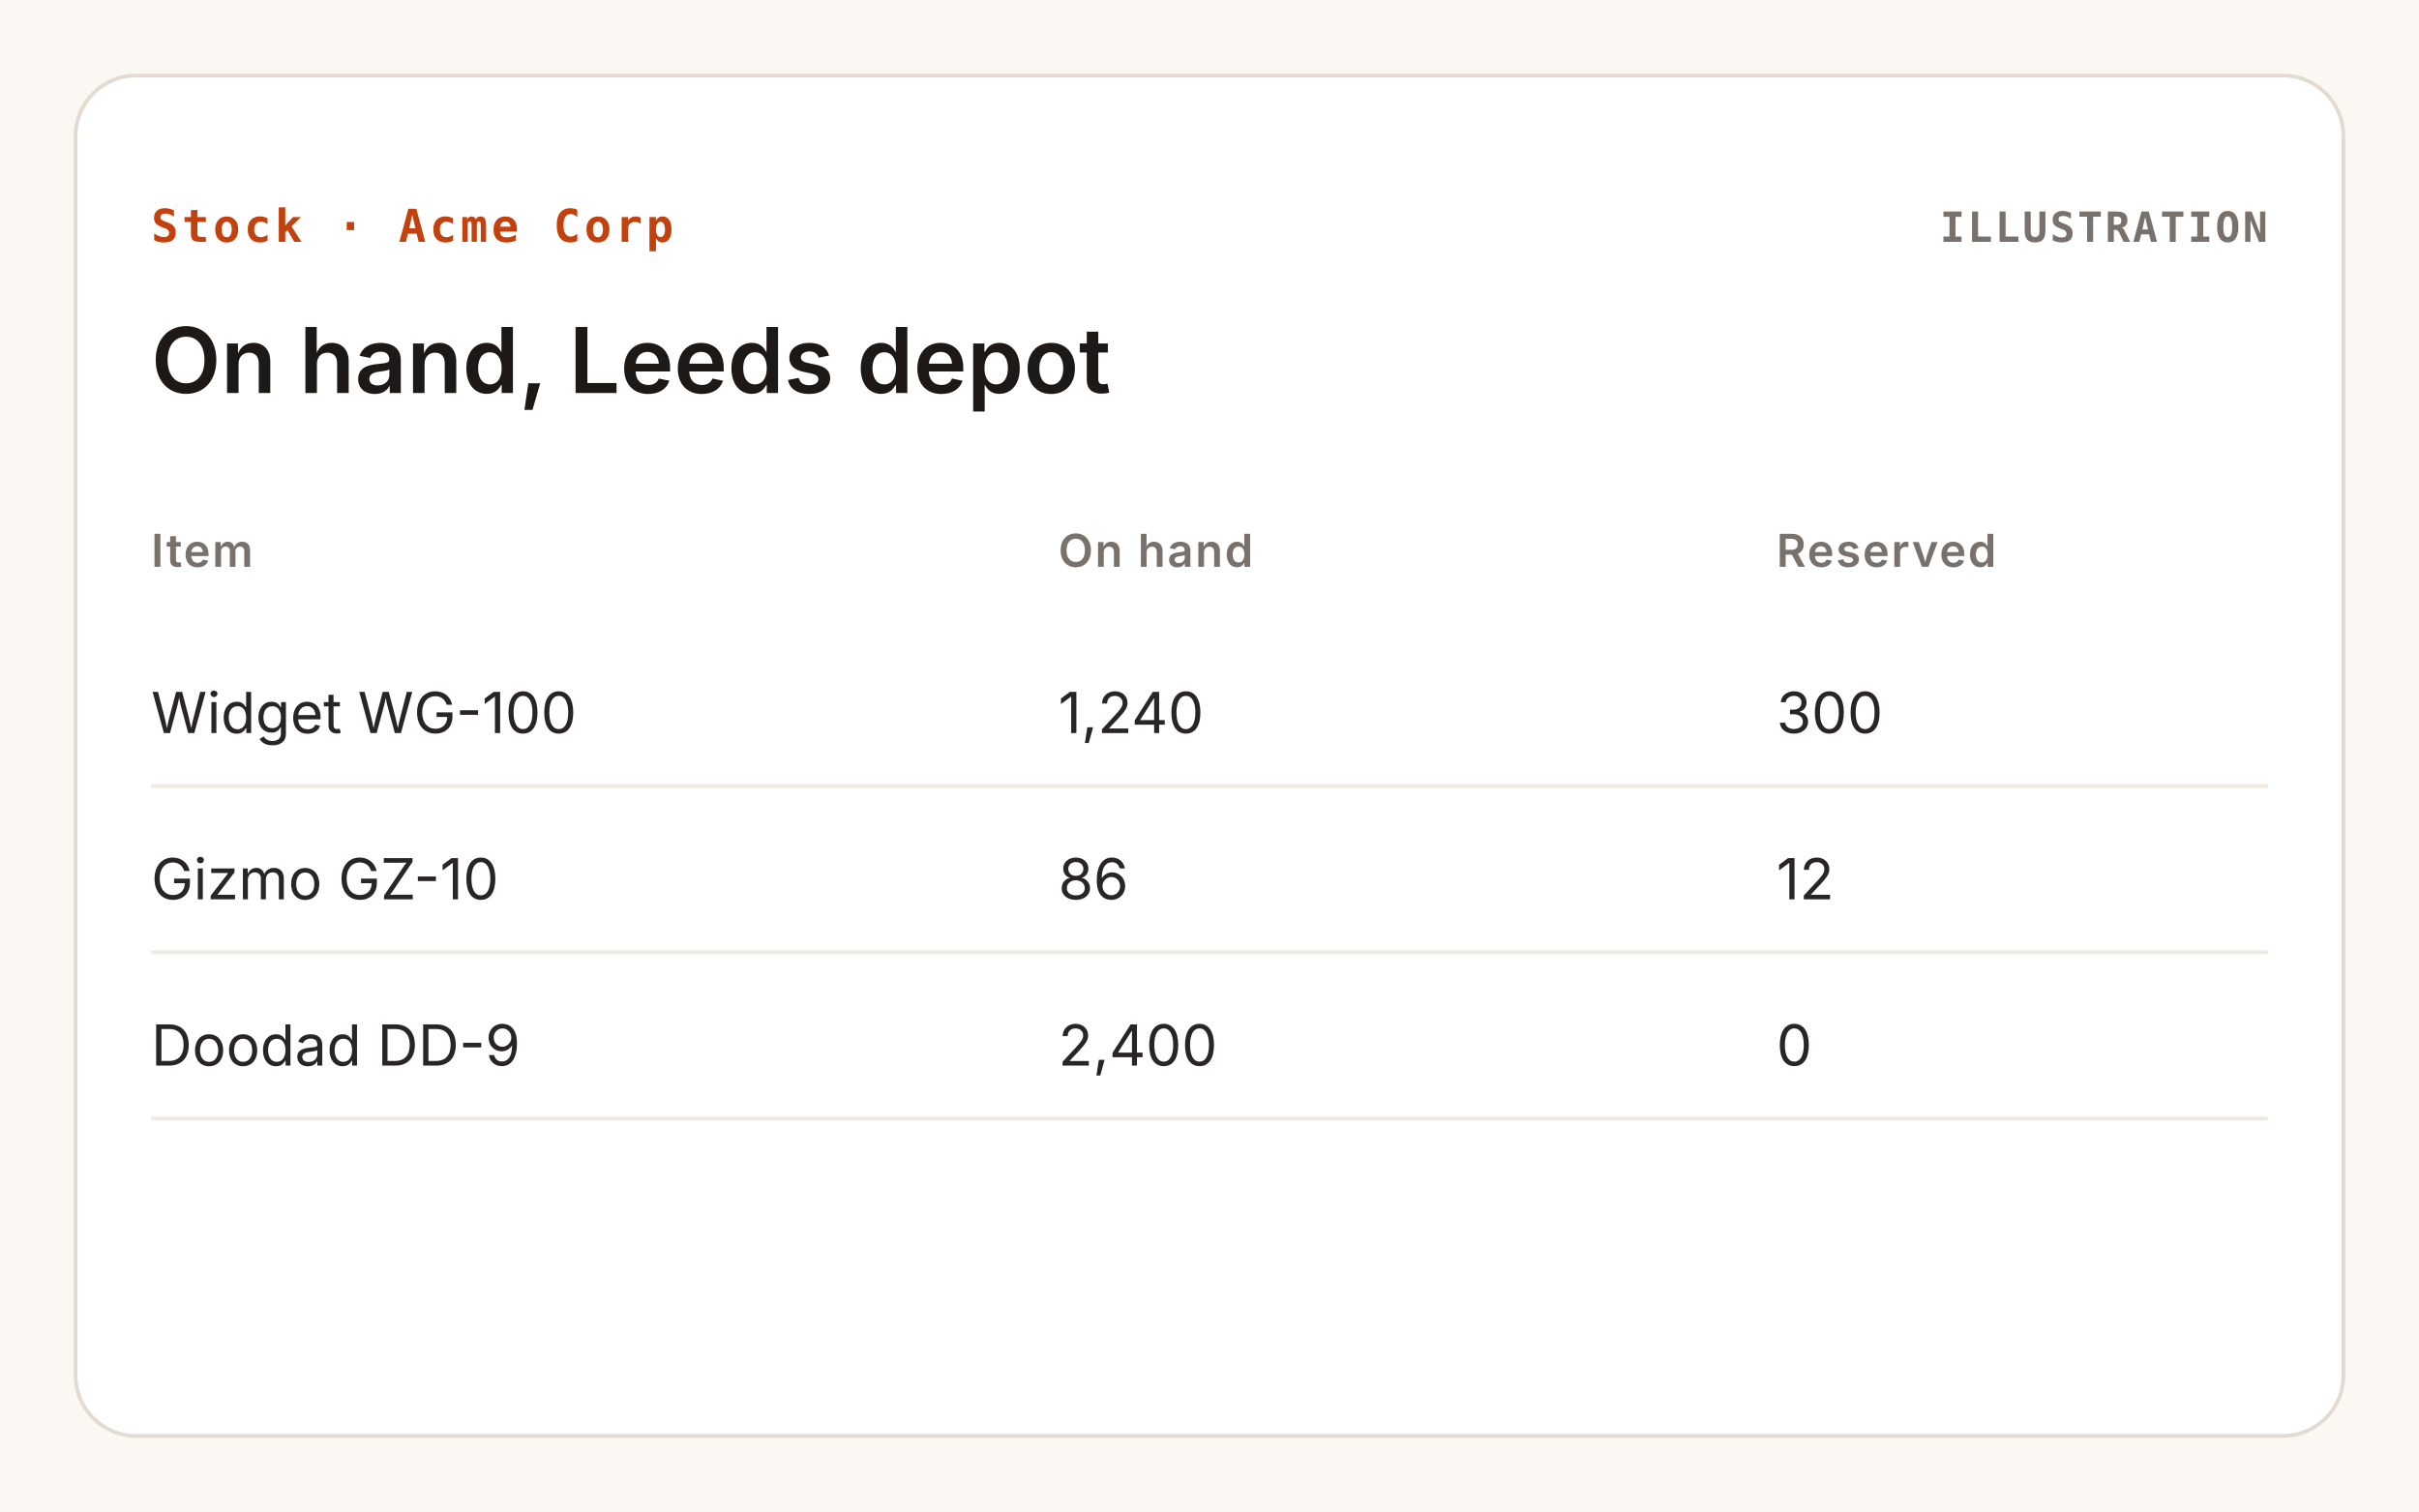
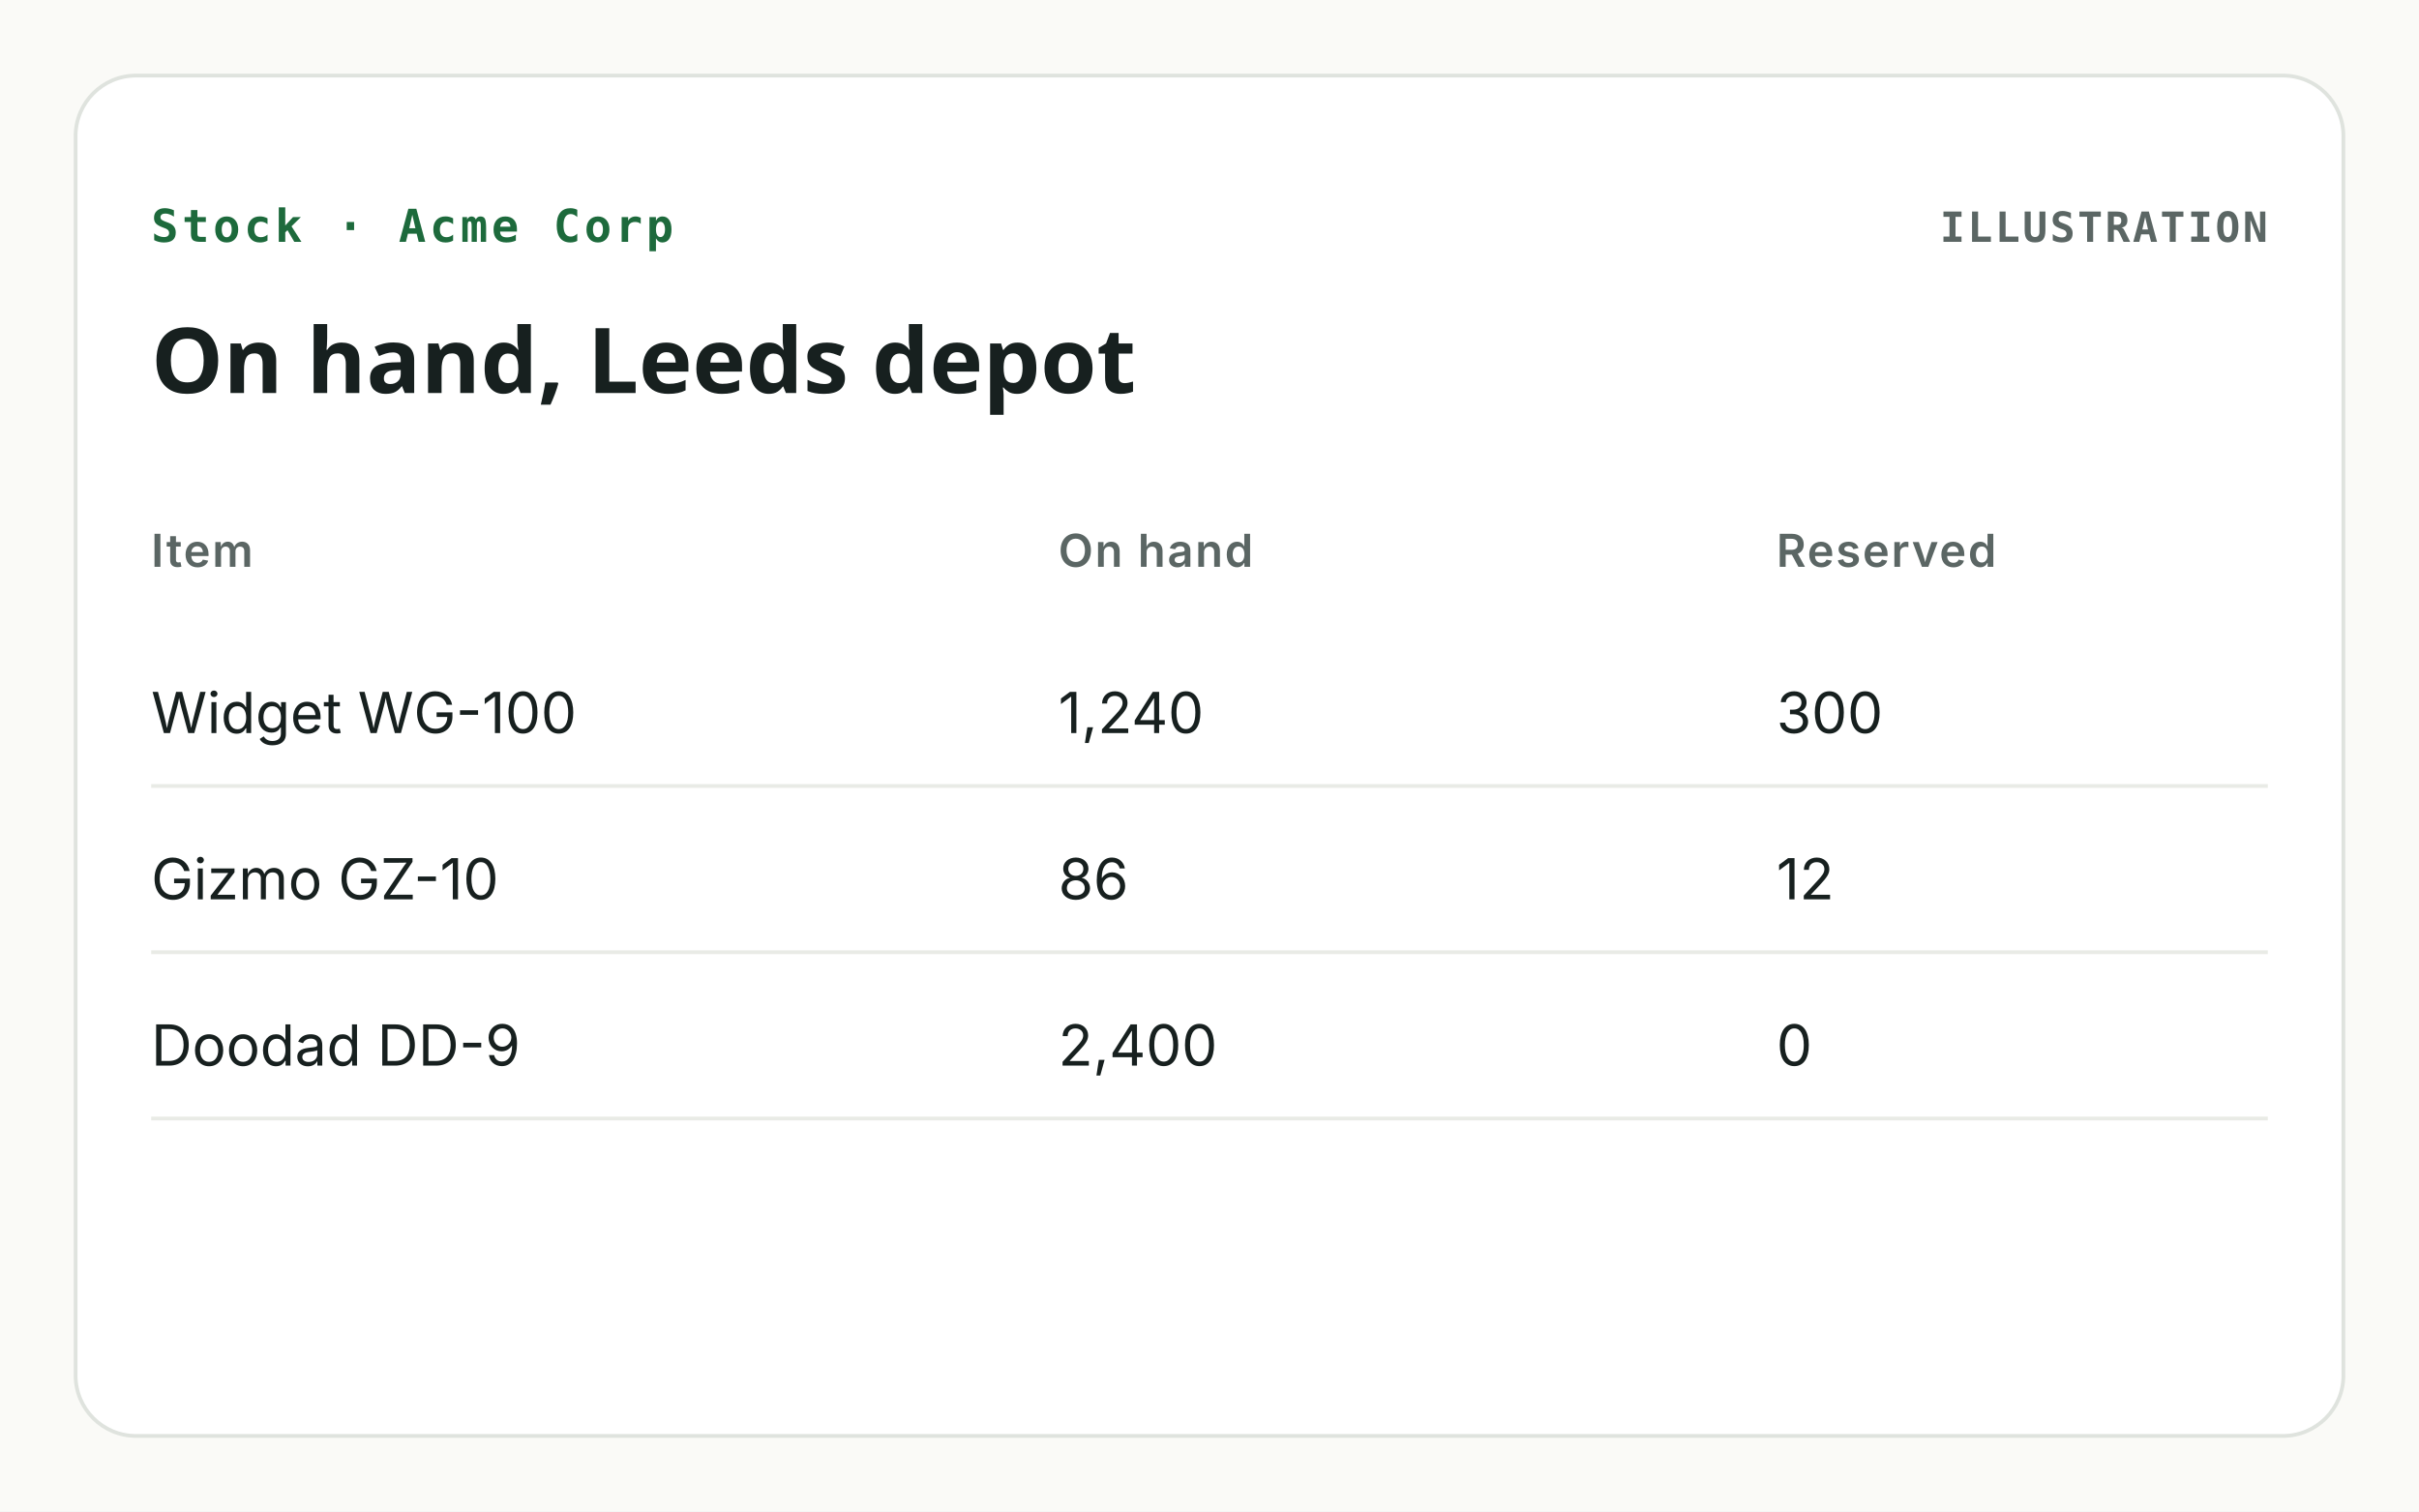
<svg xmlns="http://www.w3.org/2000/svg" viewBox="0 0 640 400" width="640" height="400" role="img" aria-labelledby="title-stock">
  <style>
-     .bg { fill: #fbf8f3; }
-     .card { fill: #ffffff; stroke: #e3dbd0; }
-     .kicker { font: 600 12px/1 ui-monospace, "JetBrains Mono", monospace; fill: #c2410c; letter-spacing: 0.08em; text-transform: uppercase; }
-     .title { font: 600 24px/1 Avenir, Inter, system-ui, sans-serif; fill: #1c1917; }
-     .head { font: 600 12px/1 Avenir, Inter, system-ui, sans-serif; fill: #78716c; letter-spacing: 0.04em; text-transform: uppercase; }
-     .cell { font: 400 15px/1 Avenir, Inter, system-ui, sans-serif; fill: #292524; }
-     .rule { stroke: #efe9e1; }
-     .badge { font: 600 11px/1 ui-monospace, "JetBrains Mono", monospace; fill: #78716c; letter-spacing: 0.06em; }
+     .bg { fill: #fafaf7; }
+     .card { fill: #ffffff; stroke: #dfe3de; }
+     .kicker { font: 600 12px/1 ui-monospace, "JetBrains Mono", monospace; fill: #1d6a3c; letter-spacing: 0.08em; text-transform: uppercase; }
+     .title { font: 700 24px/1 Gabarito, "Avenir Next", "Segoe UI", sans-serif; fill: #17201f; }
+     .head { font: 600 12px/1 Inter, -apple-system, "Segoe UI", Roboto, sans-serif; fill: #5b6664; letter-spacing: 0.04em; text-transform: uppercase; }
+     .cell { font: 400 15px/1 Inter, -apple-system, "Segoe UI", Roboto, sans-serif; fill: #17201f; }
+     .rule { stroke: #e9ebe6; }
+     .badge { font: 600 11px/1 ui-monospace, "JetBrains Mono", monospace; fill: #5b6664; letter-spacing: 0.06em; }
  </style>
  <rect class="bg" width="640" height="400" />
  <rect class="card" x="20" y="20" width="600" height="360" rx="16" />
  <text x="40" y="64" class="kicker">Stock · Acme Corp</text>
  <text x="40" y="104" class="title">On hand, Leeds depot</text>
  <text x="600" y="64" text-anchor="end" class="badge">ILLUSTRATION</text>
  <g>
    <text x="40" y="150" class="head">Item</text>
    <text x="280" y="150" class="head">On hand</text>
    <text x="470" y="150" class="head">Reserved</text>
    <line x1="40" x2="600" y1="208" y2="208" class="rule" />
    <text x="40" y="194" class="cell">Widget WG-100</text>
    <text x="280" y="194" class="cell">1,240</text>
    <text x="470" y="194" class="cell">300</text>
    <line x1="40" x2="600" y1="252" y2="252" class="rule" />
    <text x="40" y="238" class="cell">Gizmo GZ-10</text>
    <text x="280" y="238" class="cell">86</text>
    <text x="470" y="238" class="cell">12</text>
    <line x1="40" x2="600" y1="296" y2="296" class="rule" />
    <text x="40" y="282" class="cell">Doodad DD-9</text>
    <text x="280" y="282" class="cell">2,400</text>
    <text x="470" y="282" class="cell">0</text>
  </g>
</svg>
